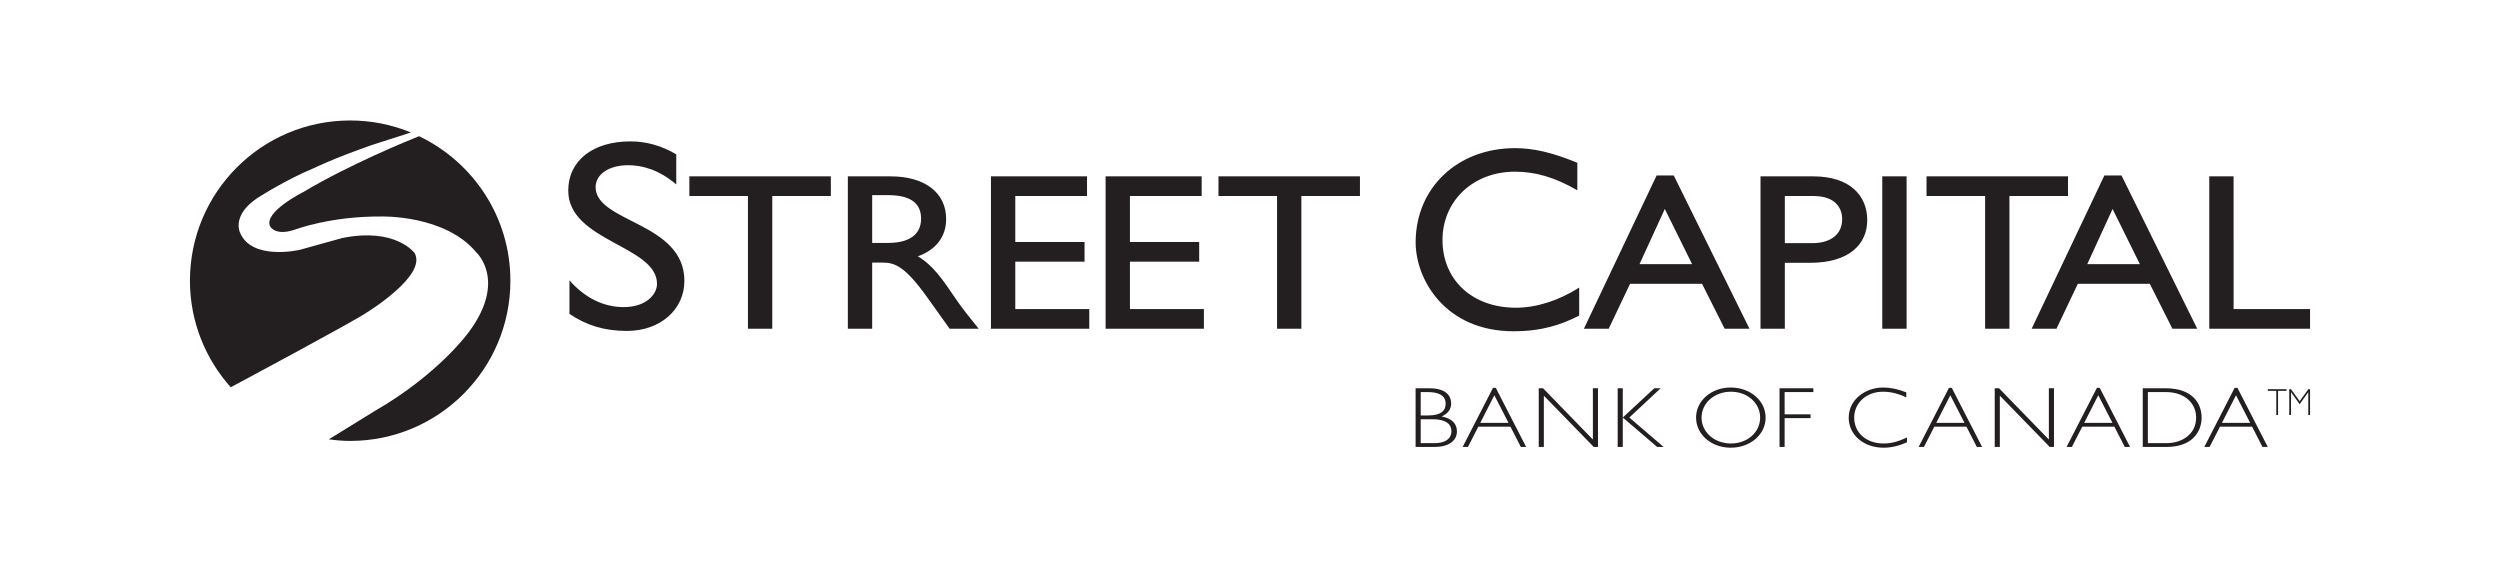
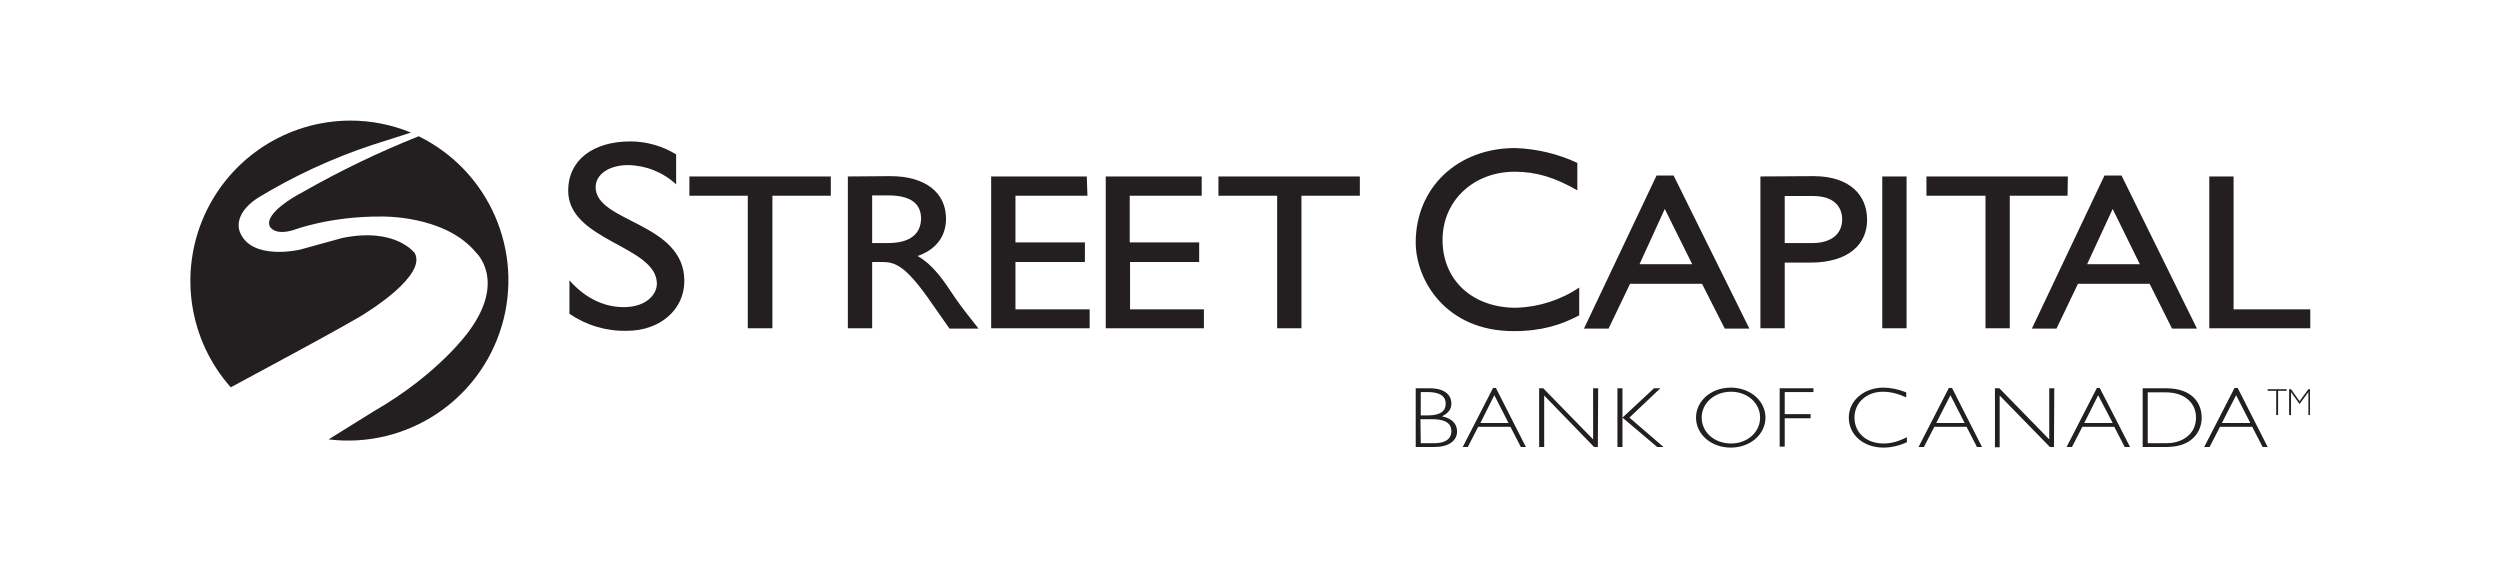
<svg xmlns="http://www.w3.org/2000/svg" height="240" width="1056">
  <defs>
    <clipPath id="a">
      <path d="M0 180h792V0H0z" />
    </clipPath>
  </defs>
  <g clip-path="url(#a)" transform="matrix(1.33333 0 0 -1.33333 0 240)" fill="#231f20">
-     <path d="M263.212 124.13H218.39v-6.226h18.557v-42.04h7.708v42.04h18.558zm5.387 0V75.866h7.71v20.949h3.22c3.933 0 7.16-1.134 14.234-11.04l7.078-9.91h9.201c-3.696 4.603-5.034 6.229-7.315 9.555-4.089 6.016-7.076 10.477-11.95 13.377 5.74 2.052 8.963 6.227 8.963 11.818 0 8.352-6.762 13.517-17.614 13.517zm7.71-5.943h4.952c7.472 0 10.458-2.76 10.536-7.29.081-4.034-2.279-7.856-10.536-7.856h-4.953zm68.062 5.944H313.94V75.865h31.14v6.228h-23.434v15.003h21.94v6.229h-21.94v14.579h22.726zm36.318 0h-30.434V75.865h31.141v6.228h-23.433v15.003h21.94v6.229h-21.94v14.579h22.726zm50.145 0h-44.82v-6.227h18.555v-42.04h7.707v42.04h18.558zm99.41.282h-5.425L501.78 75.865h7.862l6.762 14.226h22.804l7.157-14.226h7.864zm-2.829-10.614l8.65-17.48h-16.67zm30.317 10.332V75.865h7.703v20.877h8.025c12.421 0 18.084 5.945 18.084 13.518 0 7.644-5.349 13.87-17.064 13.87zm7.703-6.227h9.045c7 0 9.121-3.822 9.121-7.36 0-4.812-3.697-7.573-9.435-7.573h-8.73zm38.577 6.227h-7.707V75.865h7.707zm51.132 0h-44.817v-6.227h18.557v-42.04h7.707v42.04h18.553zm16.952.282h-5.423L643.63 75.865h7.864l6.765 14.226h22.802l7.158-14.226h7.865zm-2.83-10.614l8.651-17.48h-16.673zm38.338 10.332H699.9V75.865h31.927v6.228h-24.222zm-207.907 4.299c-7.834 3.23-13.815 4.64-19.713 4.64-18.279 0-31.505-12.597-31.505-29.836 0-11.852 9.433-28.178 31.003-28.178 9.013 0 15.161 2.072 20.806 4.972v8.868c-6.486-4.143-13.564-6.382-20.05-6.382-13.816 0-23.252 8.787-23.252 21.467 0 12.431 9.773 21.63 22.914 21.63 6.655 0 12.722-1.824 19.797-5.885zm-285.457 2.663c-4.575 2.745-9.532 4.118-14.49 4.118-11.913 0-19.73-6.092-19.73-15.612 0-16.042 28.12-17.415 28.12-29.513 0-3.26-3.337-7.377-10.581-7.377-6.384 0-12.391 3.004-17.157 8.493V80.566c5.433-3.69 11.15-5.404 18.206-5.404 10.486 0 18.207 6.69 18.207 15.868 0 18.616-28.12 18.446-28.12 29.684 0 4.116 4.289 6.948 10.294 6.948 4.384 0 9.724-1.374 15.25-6.09zm235.841-91.485h4.304c4.302 0 5.431 2.071 5.431 3.761 0 1.825-1.098 3.814-6.133 3.814h-3.602zm0 8.773h2.228c4.211 0 5.676 1.5 5.676 3.706 0 2.834-2.503 3.706-5.737 3.706h-2.167zm2.716 8.61c5.616 0 6.928-2.643 6.928-4.794 0-1.854-.946-3.134-2.99-4.143 3.173-.598 4.821-2.233 4.821-4.713 0-3.05-2.746-4.93-6.989-4.93h-6.103v18.58zm20.613-2.206l-4.457-8.746h8.942zm10.07-16.375h-1.678l-3.296 6.43h-10.163l-3.296-6.43h-1.678l9.612 18.718h.886zm22.764 0h-1.343l-15.808 16.24V38.41h-1.618v18.581h1.373l15.778-16.237v16.237h1.618zm9.928 9.318l10.864-9.318h-2.045l-10.894 9.319V38.41h-1.617v18.582h1.617v-9.263l9.979 9.263h2.014zm32.193 8.174c-5.219 0-9.309-3.569-9.309-8.2 0-4.633 4.09-8.2 9.31-8.2 5.217 0 9.245 3.567 9.245 8.2 0 4.631-4.028 8.2-9.246 8.2m-.062-17.737c-6.164 0-10.986 4.196-10.986 9.536s4.822 9.535 10.986 9.535c6.196 0 11.048-4.195 11.048-9.535s-4.852-9.536-11.048-9.536m26.163 17.628h-9.095v-7.056h8.209v-1.2h-8.21V38.41h-1.616v18.581h10.712zm29.454-1.69c-2.595 1.227-4.944 1.8-7.416 1.8-5.188 0-9.095-3.516-9.095-8.23 0-4.795 3.876-8.173 9.309-8.173 2.349 0 4.577.572 7.415 1.907V39.91c-2.41-1.145-4.974-1.744-7.385-1.744-6.348 0-11.078 4.059-11.078 9.508 0 5.695 5.219 9.563 10.926 9.563 2.319 0 4.79-.517 7.324-1.552zm13.945.682l-4.456-8.746h8.942zm10.07-16.375h-1.677l-3.296 6.43H612.8l-3.296-6.43h-1.679l9.613 18.718h.886zm22.765 0h-1.343L633.55 54.65V38.41h-1.618v18.581h1.373l15.778-16.237v16.237h1.618zm14.034 16.375l-4.456-8.746h8.942zm10.071-16.375h-1.678l-3.296 6.43h-10.163l-3.296-6.43h-1.678l9.612 18.718h.886zm5.642 1.198h5.86c5.004 0 9.43 2.862 9.43 8.093 0 4.768-3.876 8.092-9.52 8.092h-5.77zm5.677 17.383c8.85 0 11.352-5.203 11.352-9.29 0-4.305-2.838-9.29-11.078-9.29h-7.568v18.58zm22.242-2.206l-4.456-8.746h8.941zm10.07-16.375h-1.678l-3.296 6.43H703.3l-3.296-6.43h-1.679l9.613 18.718h.885zm5.946 18.282v-.526h-2.692v-7.642h-.56v7.642h-2.693v.526zm4.156-3.792l2.728 3.792h.56v-8.168h-.559v7.244l-2.73-3.817-2.742 3.817v-7.244h-.556v8.168h.556zM131.375 99.79s-5.925 8.268-22.978 4.797l-13.423-3.735s-15.359-3.599-18.998 5.61c0 0-2.537 5.377 5.514 10.765 0 0 8.795 5.733 18.346 9.689 0 0 5.722 2.839 17.892 7.114l12.46 4a50.564 50.564 0 0 1-19.255 3.805c-28.034 0-50.76-22.726-50.76-50.76 0-12.976 4.91-24.778 12.922-33.752 3.285 1.756 39.917 21.349 43.075 23.666 0 0 19.162 11.674 15.205 18.801" />
-     <path d="M132.753 136.852c-3.375-1.348-21.87-8.868-36.604-17.654 0 0-12.79-6.37-10.566-10.915 0 0 1.519-3.137 7.735-1.063 0 0 11.313 4.327 27.494 4.193 0 0 20.218.606 30.124-11.42 0 0 9.703-8.796-2.326-25.07 0 0-9.4-13.342-30.122-25.27l-14.322-8.835c2.219-.297 4.467-.503 6.768-.503 28.033 0 50.759 22.725 50.759 50.76 0 20.211-11.842 37.611-28.94 45.777" />
+     <path d="M263.2 124.1h-44.8V118h18.5V76h7.8v42h18.5zm5.4 0V76h7.7v21h3.2c4 0 7.2-1.2 14.3-11.1l7-10h9.2c-3.7 4.7-5 6.3-7.3 9.6-4 6-7 10.5-12 13.4 5.8 2 9 6.2 9 11.8 0 8.4-6.7 13.5-17.6 13.5zm7.7-6h5c7.4 0 10.4-2.7 10.5-7.2 0-4-2.3-7.9-10.5-7.9h-5zm68 6H314V76h31.2v6h-23.5v15h22v6.2h-22V118h22.8zm36.4 0h-30.4V76h31.1v6H358v15h21.9v6.2h-22V118h22.8zm50.1 0H386V118h18.6V76h7.7v42h18.5zm99.4.3h-5.4l-23-48.5h7.8l6.8 14.2h22.8l7.2-14.2h7.8zm-2.8-10.6l8.7-17.5h-16.7zm30.3 10.3V76h7.7v20.8h8c12.5 0 18.1 6 18.1 13.6s-5.3 13.8-17 13.8zm7.7-6.2h9c7 0 9.2-3.8 9.2-7.4 0-4.8-3.7-7.5-9.4-7.5h-8.8zm38.6 6.2h-7.7V76h7.7zm51.1 0h-44.8V118H629V76h7.7v42H655zm17 .3h-5.4l-23-48.5h7.8l6.8 14.2H681l7.1-14.2h7.9zm-2.8-10.6l8.6-17.5h-16.7zm38.3 10.3h-7.7V76h32v6h-24.3zm-207.9 4.3a50.7 50.7 0 0 1-19.7 4.7c-18.3 0-31.5-12.6-31.5-29.9 0-11.8 9.4-28.1 31-28.1 9 0 15.1 2 20.8 5v8.8a38 38 0 0 0-20-6.4c-13.9 0-23.3 8.8-23.3 21.5 0 12.4 9.8 21.6 22.9 21.6 6.7 0 12.7-1.8 19.8-5.9zm-285.5 2.7a28 28 0 0 1-14.5 4.1c-11.9 0-19.7-6-19.7-15.6 0-16 28.1-17.4 28.1-29.5 0-3.3-3.3-7.4-10.5-7.4-6.4 0-12.4 3-17.2 8.5V80.6a30.8 30.8 0 0 1 18.2-5.4c10.5 0 18.2 6.7 18.2 15.8 0 18.6-28.1 18.5-28.1 29.7 0 4.1 4.3 7 10.3 7a23 23 0 0 0 15.2-6.1zm235.9-91.5h4.3c4.3 0 5.4 2 5.4 3.8 0 1.8-1 3.8-6.1 3.8H450zm0 8.8h2.2c4.2 0 5.7 1.5 5.7 3.7 0 2.8-2.5 3.7-5.8 3.7h-2.1zm2.7 8.6c5.6 0 7-2.7 7-4.8 0-1.9-1-3.1-3-4.1 3.1-.6 4.8-2.3 4.8-4.8 0-3-2.8-4.9-7-4.9h-6.1V57zm20.6-2.2L469 46h8.9zm10-16.4h-1.6l-3.3 6.4h-10.2l-3.3-6.4h-1.6l9.6 18.7h.9zm22.8 0H505l-15.8 16.3V38.4h-1.6V57h1.3l15.8-16.2V57h1.6zm10 9.3l10.8-9.3h-2l-11 9.3v-9.3h-1.6V57h1.6v-9.3l10 9.3h2zm32.2 8.2c-5.3 0-9.3-3.6-9.3-8.2s4-8.2 9.3-8.2c5.2 0 9.2 3.6 9.2 8.2s-4 8.2-9.2 8.2m-.1-17.7c-6.2 0-11 4.2-11 9.5s4.8 9.5 11 9.5 11-4.2 11-9.5-4.8-9.5-11-9.5m26.2 17.6h-9.1v-7h8.2v-1.3h-8.2v-9h-1.6V57h10.7zm29.4-1.7c-2.6 1.2-5 1.8-7.4 1.8-5.2 0-9-3.5-9-8.2 0-4.8 3.8-8.2 9.2-8.2 2.4 0 4.6.6 7.4 2v-1.6c-2.4-1.1-5-1.7-7.4-1.7-6.3 0-11 4-11 9.5 0 5.7 5.2 9.5 10.9 9.5 2.3 0 4.8-.5 7.3-1.5zm14 .7l-4.5-8.8h9zm10-16.4h-1.6l-3.3 6.4h-10.2l-3.3-6.4h-1.7l9.6 18.7h1zm22.8 0h-1.3l-15.9 16.3V38.3H632V57h1.4l15.8-16.2V57h1.6zm14 16.4l-4.4-8.8h9zm10.1-16.4h-1.7l-3.3 6.4h-10.1l-3.3-6.4h-1.7l9.6 18.7h.9zm5.6 1.2h6c5 0 9.3 2.9 9.3 8.1 0 4.8-3.8 8-9.5 8h-5.8zm5.7 17.4c8.9 0 11.4-5.2 11.4-9.3 0-4.3-2.9-9.3-11.1-9.3h-7.6V57zm22.3-2.2l-4.5-8.8h9zm10-16.4h-1.6l-3.3 6.4h-10.2l-3.3-6.4h-1.7l9.6 18.7h1zm6 18.3v-.5h-2.7v-7.7h-.6v7.7h-2.7v.5zm4.1-3.8l2.8 3.8h.5v-8.2h-.5v7.3l-2.8-3.8-2.7 3.8v-7.3h-.6v8.2h.6zM131.4 99.8s-6 8.3-23 4.8L95 100.9s-15.4-3.6-19 5.6c0 0-2.6 5.3 5.5 10.7a176.6 176.6 0 0 0 36.2 16.8l12.5 4a50.6 50.6 0 0 1-19.3 3.8 50.8 50.8 0 0 1-37.8-84.5c3.3 1.8 40 21.4 43 23.7 0 0 19.2 11.7 15.3 18.8" />
+     <path d="M132.8 136.9A293 293 0 0 1 96 119.2s-12.7-6.4-10.5-11c0 0 1.5-3 7.7-1 0 0 11.3 4.3 27.5 4.2 0 0 20.2.6 30.1-11.4 0 0 9.7-8.8-2.3-25 0 0-9.4-13.4-30.1-25.3l-14.3-8.9a50.8 50.8 0 0 1 28.6 96" />
  </g>
</svg>
